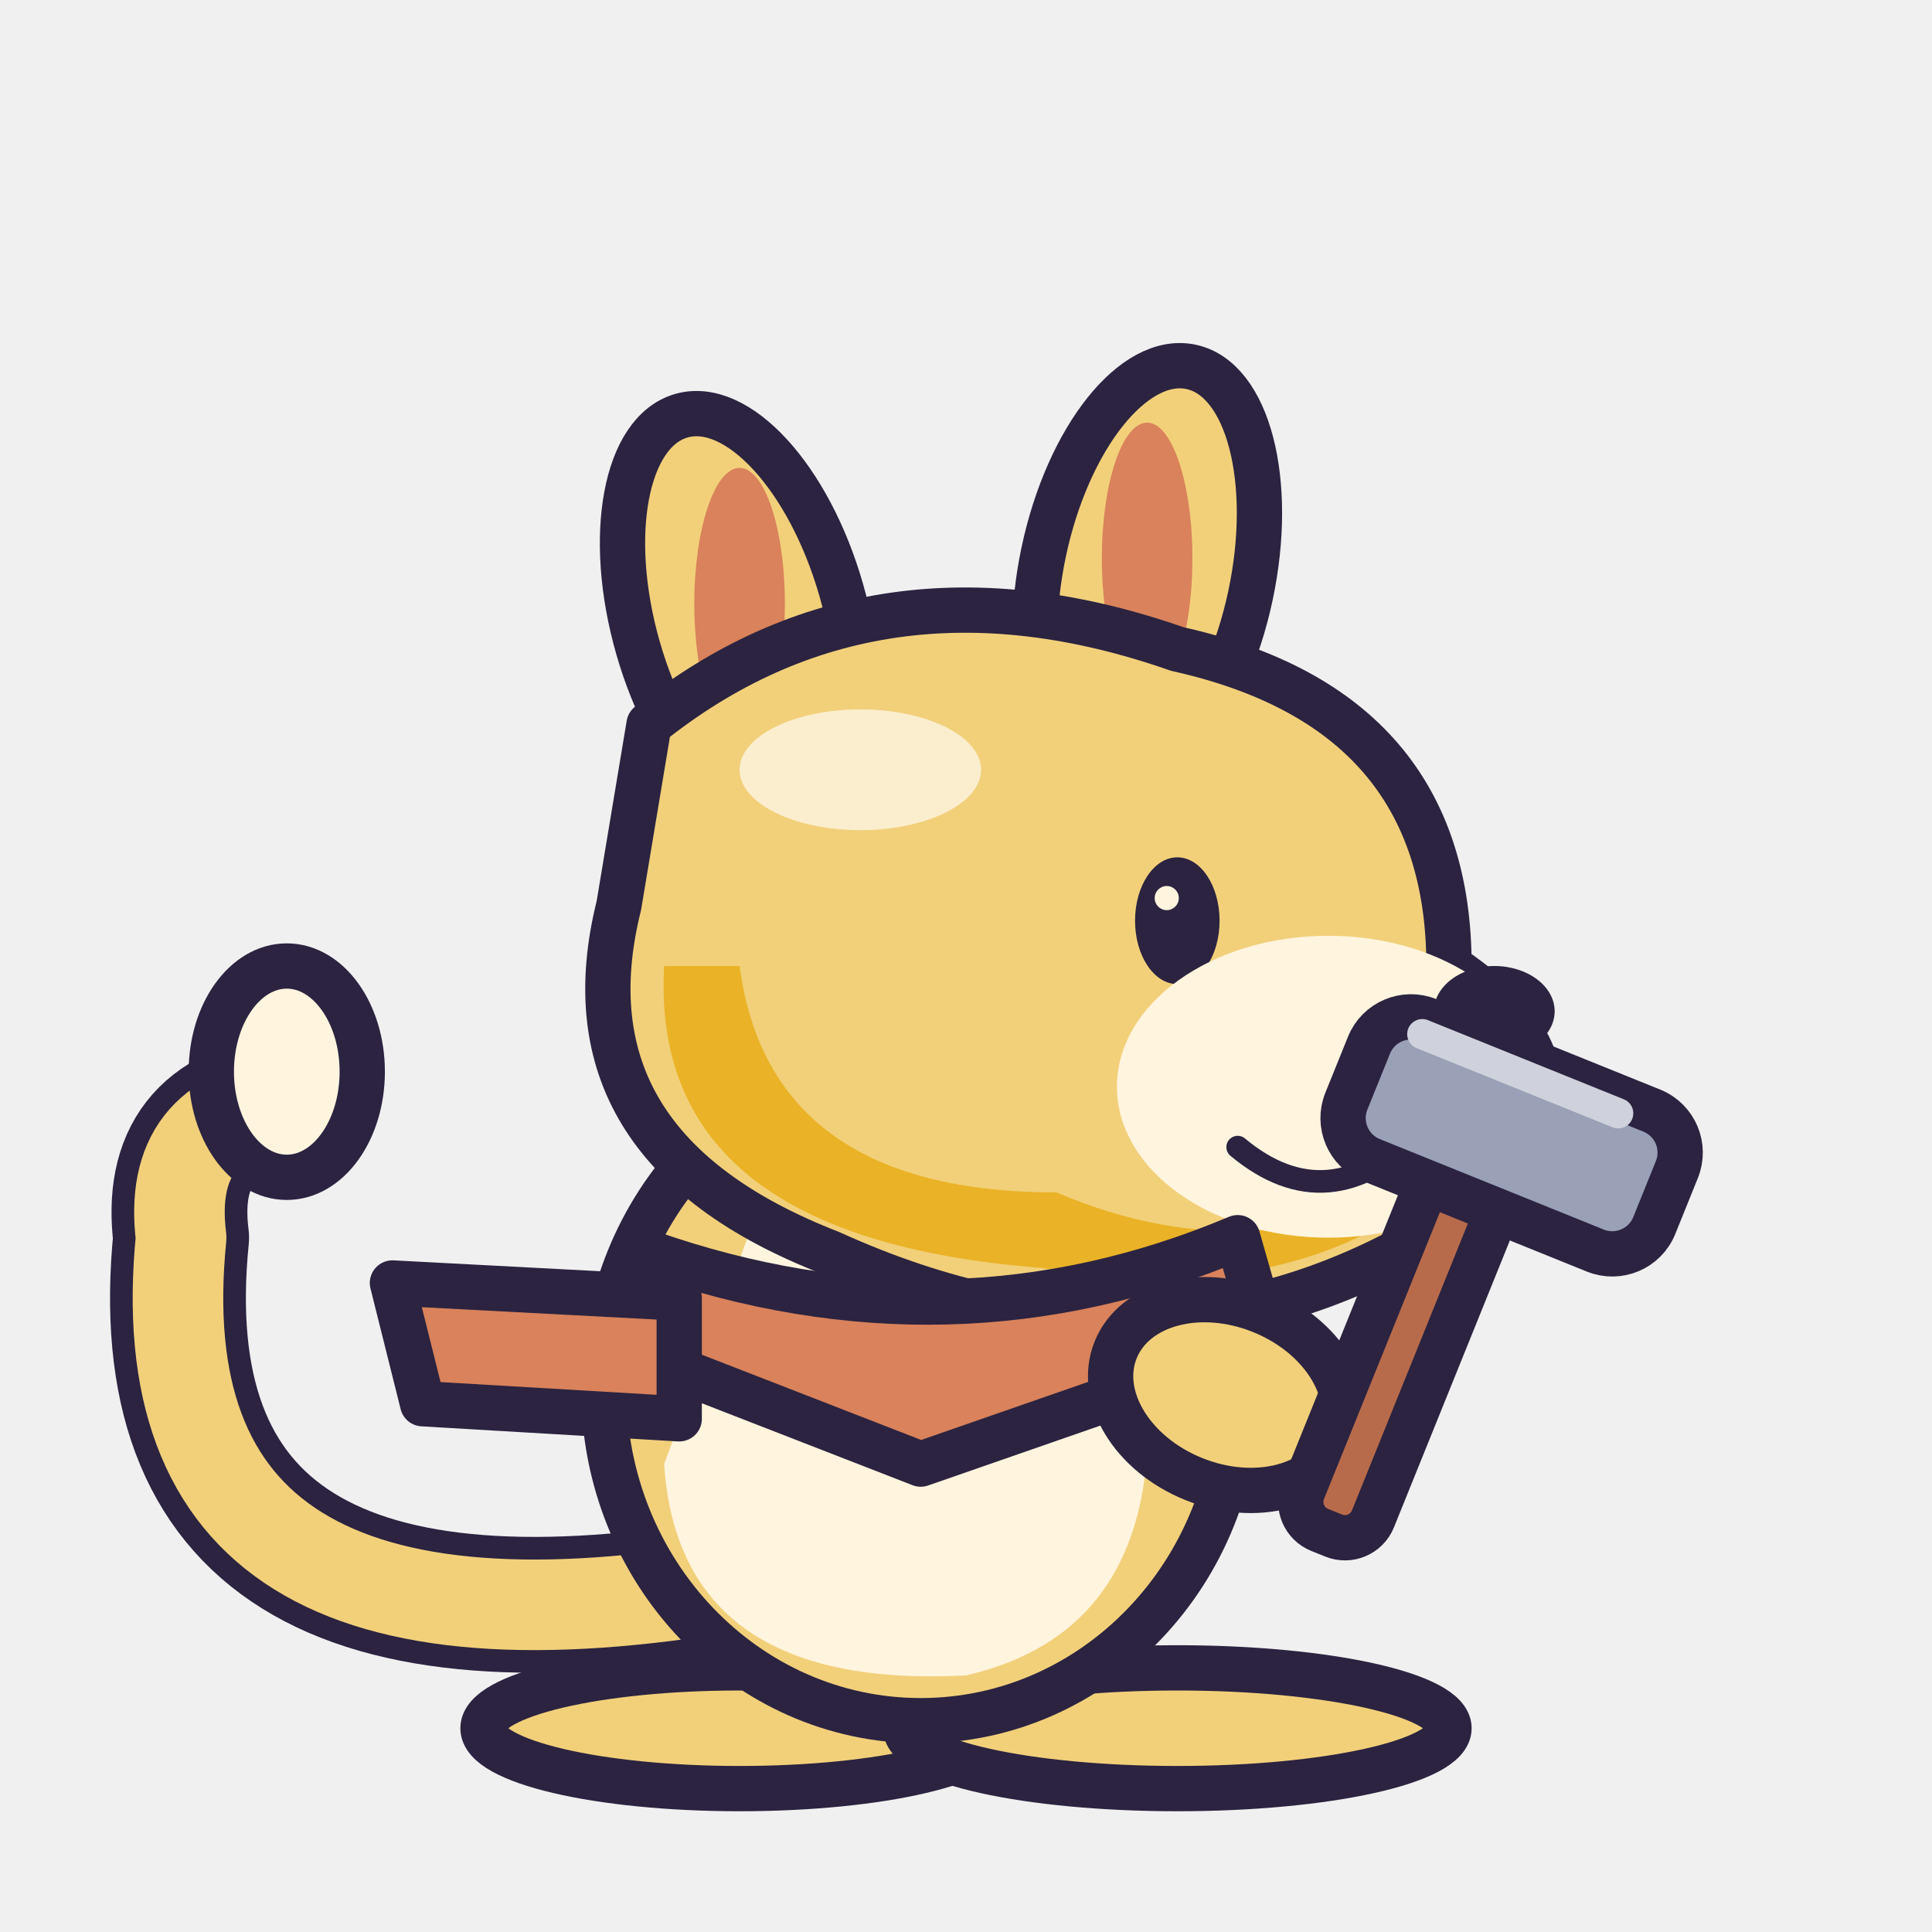
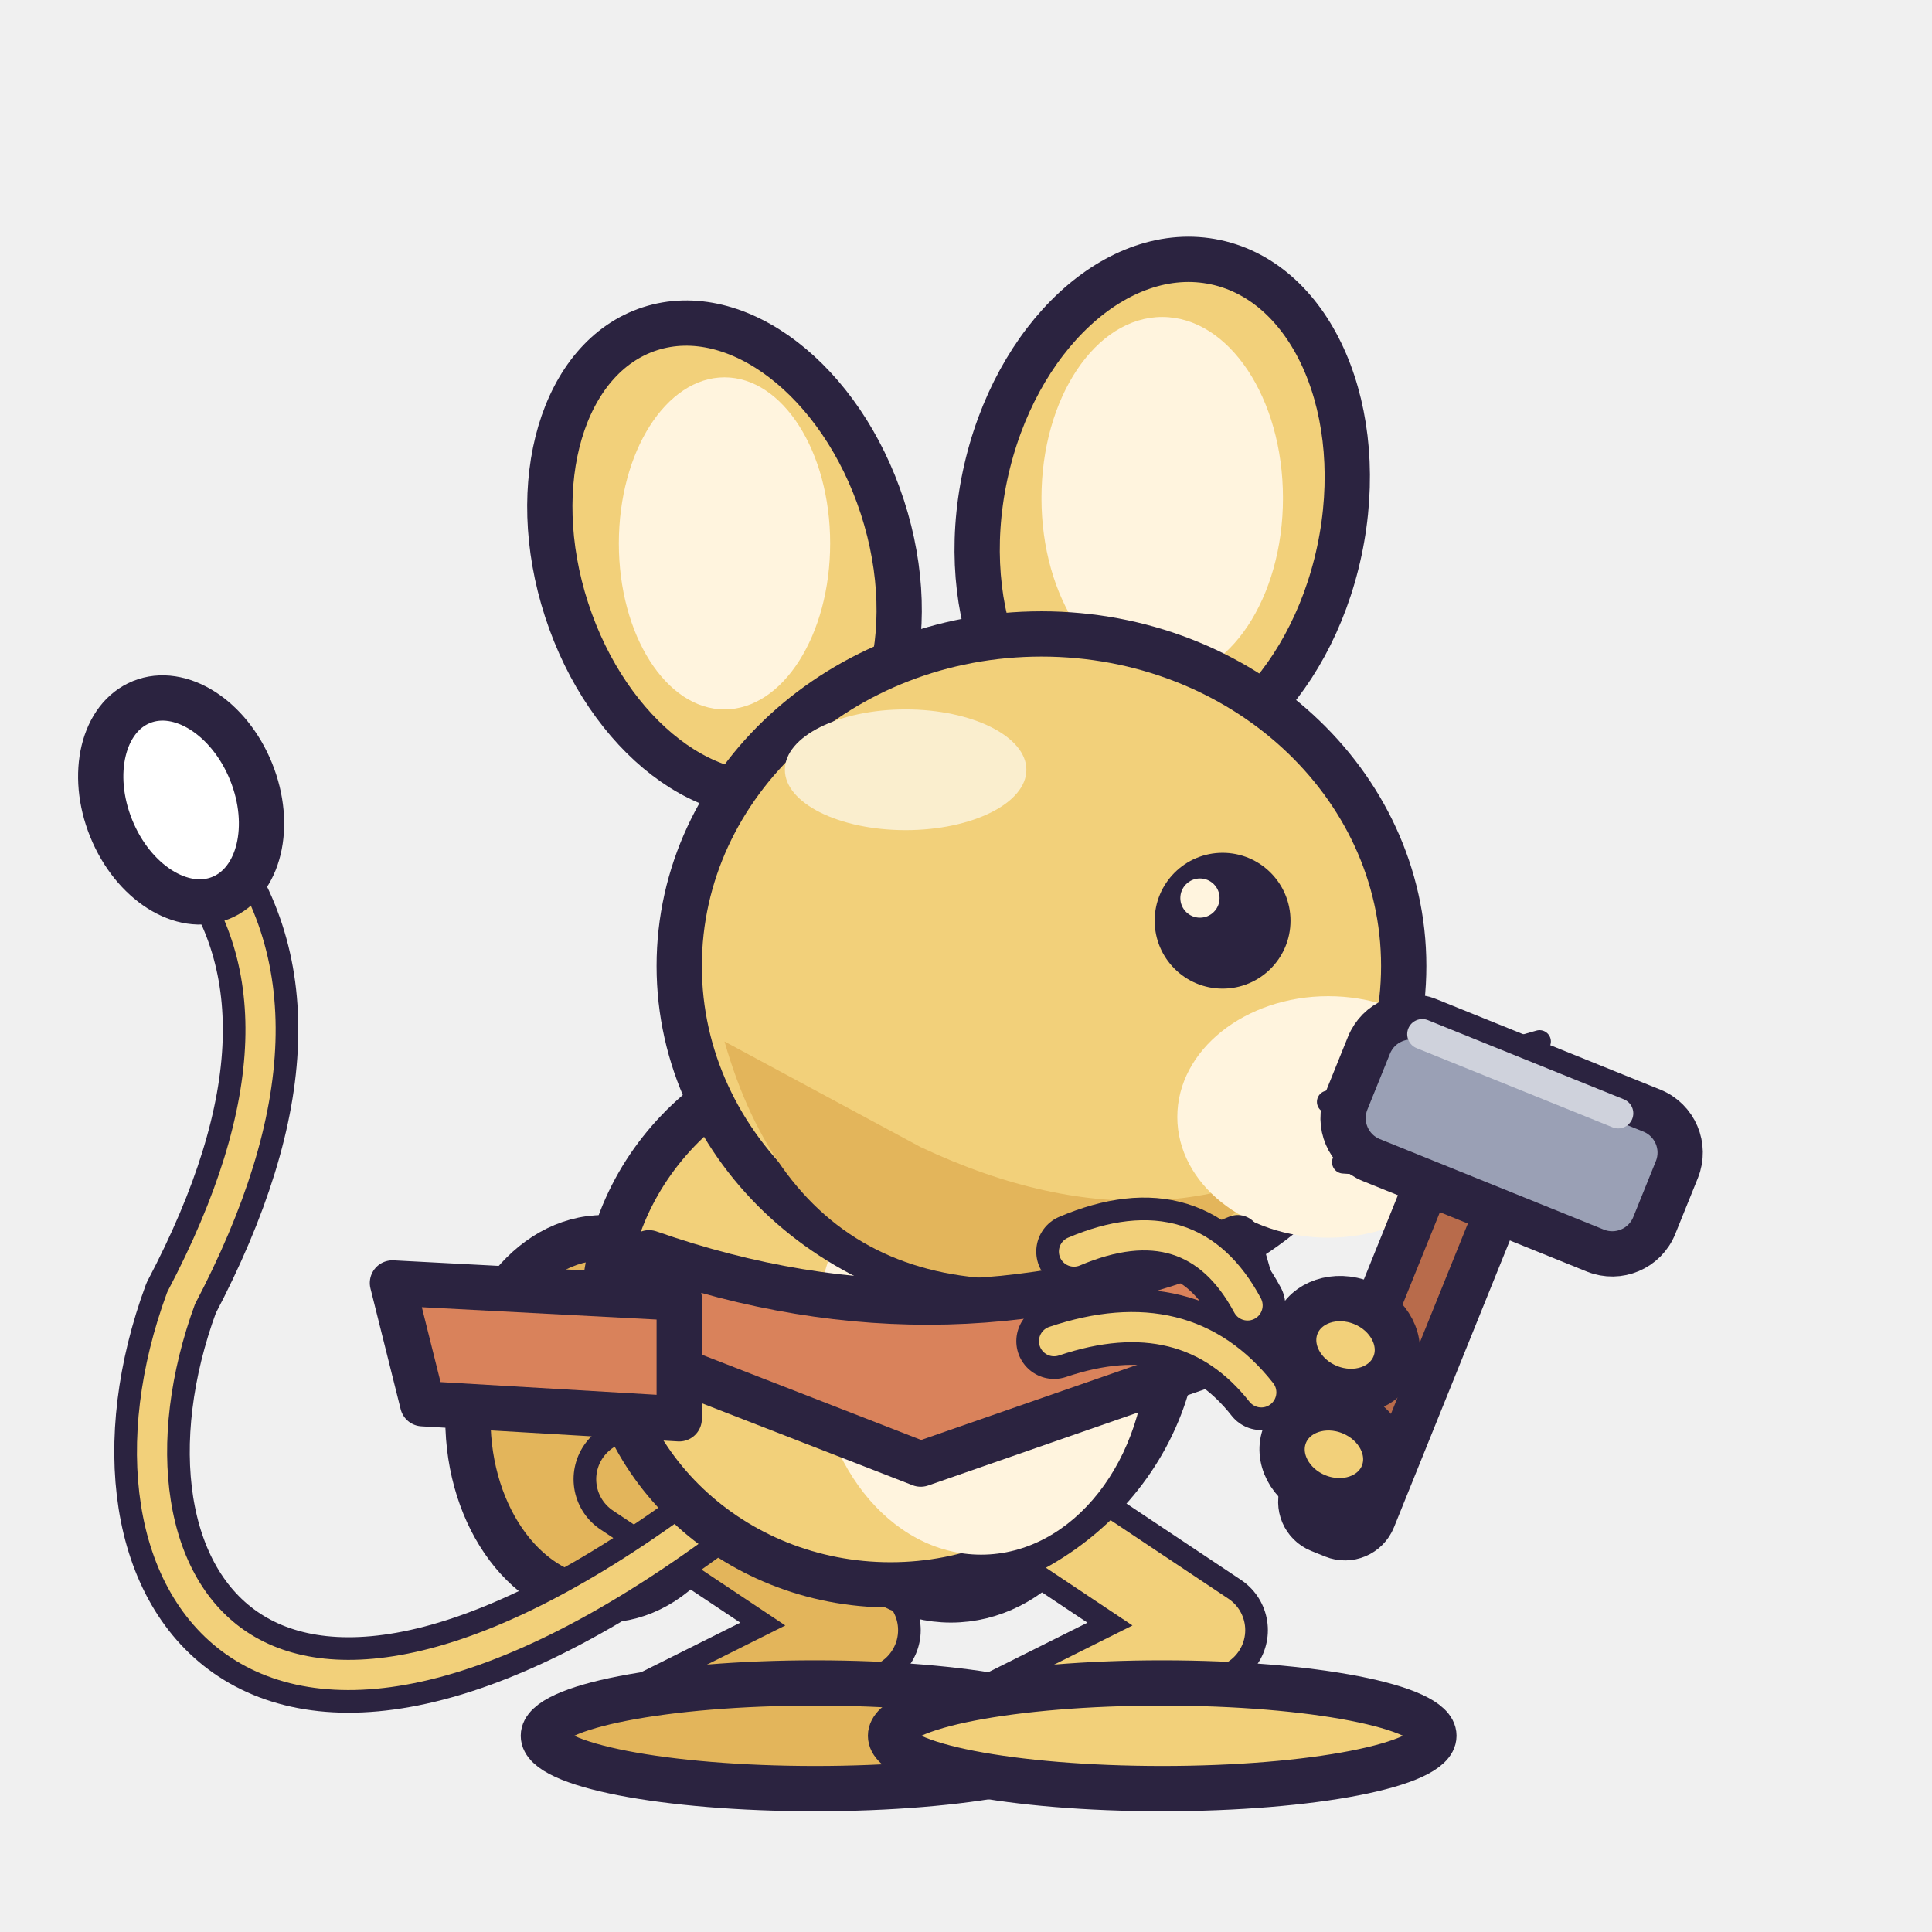
<svg xmlns="http://www.w3.org/2000/svg" version="1.1" viewBox="0 0 128 128" fill="none" stroke="#2B2340" stroke-width="3" stroke-linecap="round" stroke-linejoin="round">
  <g id="feet">
-     <ellipse cx="49" cy="114.5" rx="17" ry="4" fill="#F2D07A" />
-     <ellipse cx="78" cy="114.5" rx="18" ry="4" fill="#F2D07A" />
+     <g transform="translate(0 0)">
+       <ellipse cx="40" cy="94" rx="9" ry="12" fill="#E3B55B" />
+       <path d="M42 98L57 108L43 115" fill="none" stroke="#2B2340" stroke-width="8" />
+       <path d="M42 98L57 108L43 115" fill="none" stroke="#E3B55B" stroke-width="5" />
+       <ellipse cx="54" cy="115" rx="18" ry="3.5" fill="#E3B55B" />
+       <ellipse cx="63" cy="94" rx="10" ry="12" fill="#F2D07A" />
+       <path d="M65 98L80 108L66 115" fill="none" stroke="#2B2340" stroke-width="8" />
+       <path d="M65 98L80 108L66 115" fill="none" stroke="#F2D07A" stroke-width="5" />
+       <ellipse cx="77" cy="115" rx="18" ry="3.5" fill="#F2D07A" />
+     </g>
  </g>
  <g id="pose" transform="translate(0 -1)">
    <g id="tail">
-       <path d="M49 106Q9 113 12 83Q11 75 19 74" fill="none" stroke="#2B2340" stroke-width="9" />
-       <path d="M49 106Q9 113 12 83Q11 75 19 74" fill="none" stroke="#F2D07A" stroke-width="6" />
-       <ellipse cx="19" cy="72" rx="5" ry="7" fill="#FFF4DE" />
+       <path d="M49 100C17 125 5 106 12 87Q22 68 13 57" fill="none" stroke="#2B2340" stroke-width="5" />
+       <path d="M49 100C17 125 5 106 12 87Q22 68 13 57" fill="none" stroke="#F2D07A" stroke-width="2" />
+       <ellipse cx="12" cy="54" rx="5" ry="7" fill="#FFFFFF" transform="rotate(-22 12 54)" />
    </g>
    <g id="body">
-       <ellipse cx="61" cy="93" rx="21" ry="22" fill="#F2D07A" />
-       <path d="M51 79Q70 76 76 93Q77 109 64 112Q45 113 44 98Z" fill="#FFF4DE" stroke="none" />
+       <ellipse cx="59" cy="88" rx="19" ry="18" fill="#F2D07A" />
+       <ellipse cx="65" cy="90" rx="11" ry="14" fill="#FFF4DE" stroke="none" />
    </g>
    <g id="head">
-       <ellipse cx="49" cy="42" rx="7" ry="14" fill="#F2D07A" transform="rotate(-16 49 42)" />
-       <ellipse cx="76" cy="39" rx="7" ry="14" fill="#F2D07A" transform="rotate(12 76 39)" />
-       <ellipse cx="49" cy="41" rx="3" ry="9" fill="#D9825B" stroke="none" />
-       <ellipse cx="76" cy="38" rx="3" ry="9" fill="#D9825B" stroke="none" />
-       <path d="M43 49Q58 37 78 44Q96 48 96 65Q108 73 96 82Q77 94 55 84Q37 77 41 61Z" fill="#F2D07A" />
-       <path d="M44 65Q43 83 69 85Q87 88 97 78Q84 86 70 80Q51 80 49 65Z" fill="#EAB226" stroke="none" />
-       <ellipse cx="57" cy="52" rx="8" ry="4" fill="#FAEECE" stroke="none" />
-       <ellipse cx="78" cy="62" rx="2.8" ry="4.2" fill="#2B2340" stroke="none" />
-       <ellipse cx="77.3" cy="60.5" rx="0.8" ry="0.8" fill="#FFF4DE" stroke="none" />
-       <ellipse cx="88" cy="73" rx="14" ry="10" fill="#FFF4DE" stroke="none" />
-       <ellipse cx="99" cy="68" rx="4" ry="3" fill="#2B2340" stroke="none" />
-       <path d="M82 77Q88 82 94 76" fill="none" stroke="#2B2340" stroke-width="1.5" />
+       <ellipse cx="48" cy="38" rx="11" ry="16" fill="#F2D07A" transform="rotate(-18 48 38)" />
+       <ellipse cx="77" cy="35" rx="12" ry="17" fill="#F2D07A" transform="rotate(12 77 35)" />
+       <ellipse cx="48" cy="37" rx="7" ry="11" fill="#FFF4DE" stroke="none" />
+       <ellipse cx="77" cy="34" rx="8" ry="12" fill="#FFF4DE" stroke="none" />
+       <ellipse cx="69" cy="65" rx="24" ry="22" fill="#F2D07A" />
+       <path d="M48 70Q54 91 78 84L91 75Q78 85 61 77Z" fill="#E3B55B" stroke="none" />
+       <ellipse cx="60" cy="52" rx="8" ry="4" fill="#FAEECE" stroke="none" />
+       <ellipse cx="88" cy="75" rx="10" ry="8" fill="#FFF4DE" stroke="none" />
+       <ellipse cx="81" cy="62" rx="4.5" ry="4.5" fill="#2B2340" stroke="none" />
+       <ellipse cx="79.5" cy="60.5" rx="1.3" ry="1.3" fill="#FFF4DE" stroke="none" />
+       <ellipse cx="96" cy="72" rx="2.5" ry="2" fill="#2B2340" stroke="none" />
+       <path d="M91 77Q95 82 100 77" fill="none" stroke="#2B2340" stroke-width="1.5" />
+       <path d="M88 74L102 70M89 78L104 79" fill="none" stroke="#2B2340" stroke-width="1.5" />
    </g>
    <g id="clothing">
      <path d="M43 84Q63 91 82 83L84 90L61 98L43 91Z" fill="#D9825B" />
      <path d="M45 87L26 86L28 94L45 95Z" fill="#D9825B" />
    </g>
    <g id="headwear" />
    <g id="arm" transform="rotate(22 78 91)">
-       <ellipse cx="82" cy="92" rx="8" ry="6" fill="#F2D07A" />
+       <path d="M69 87Q75 81 81 86M70 93Q77 87 84 91" fill="none" stroke="#2B2340" stroke-width="5" />
+       <path d="M69 87Q75 81 81 86M70 93Q77 87 84 91" fill="none" stroke="#F2D07A" stroke-width="2" />
      <g id="tool">
        <rect x="89" y="65" width="5" height="33" rx="2" fill="#B86B4B" />
        <rect x="82" y="64" width="22" height="10" rx="3" fill="#9AA0B5" />
        <path d="M85 65H99" fill="none" stroke="#CFD2DC" stroke-width="2" />
      </g>
+       <ellipse cx="88" cy="86" rx="3.5" ry="3" fill="#F2D07A" />
+       <ellipse cx="90" cy="93" rx="3.5" ry="3" fill="#F2D07A" />
    </g>
  </g>
</svg>
